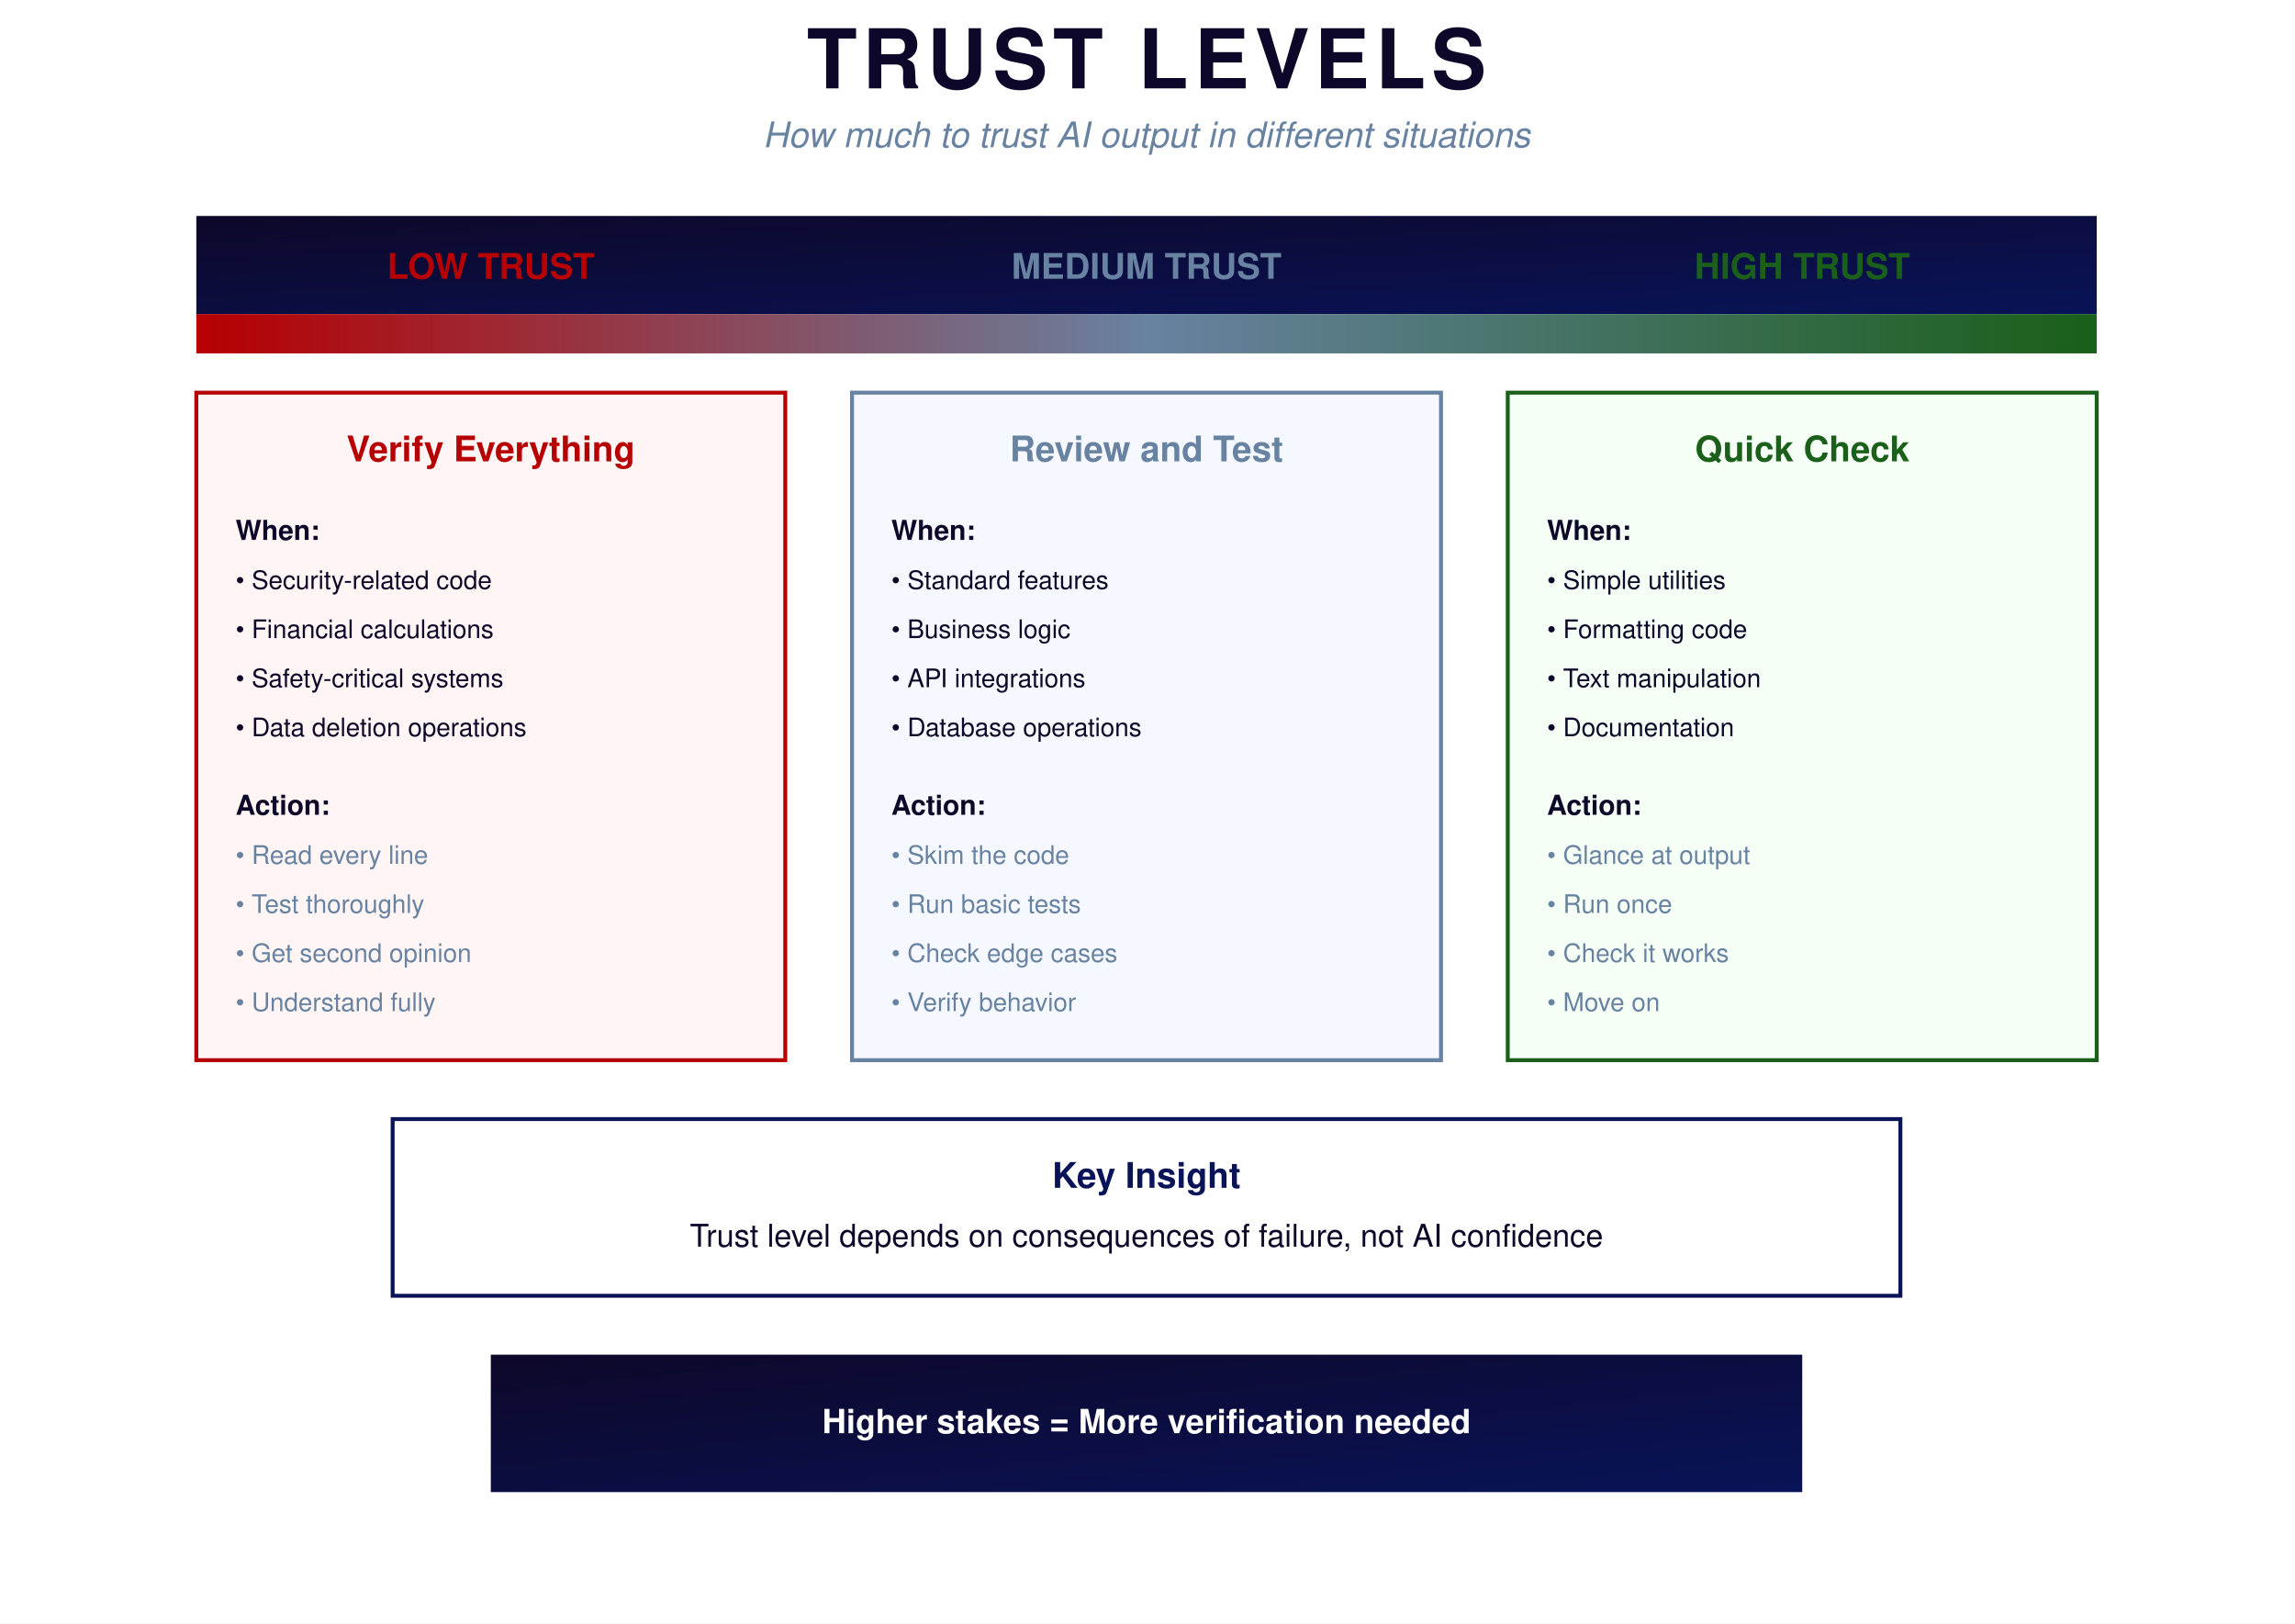
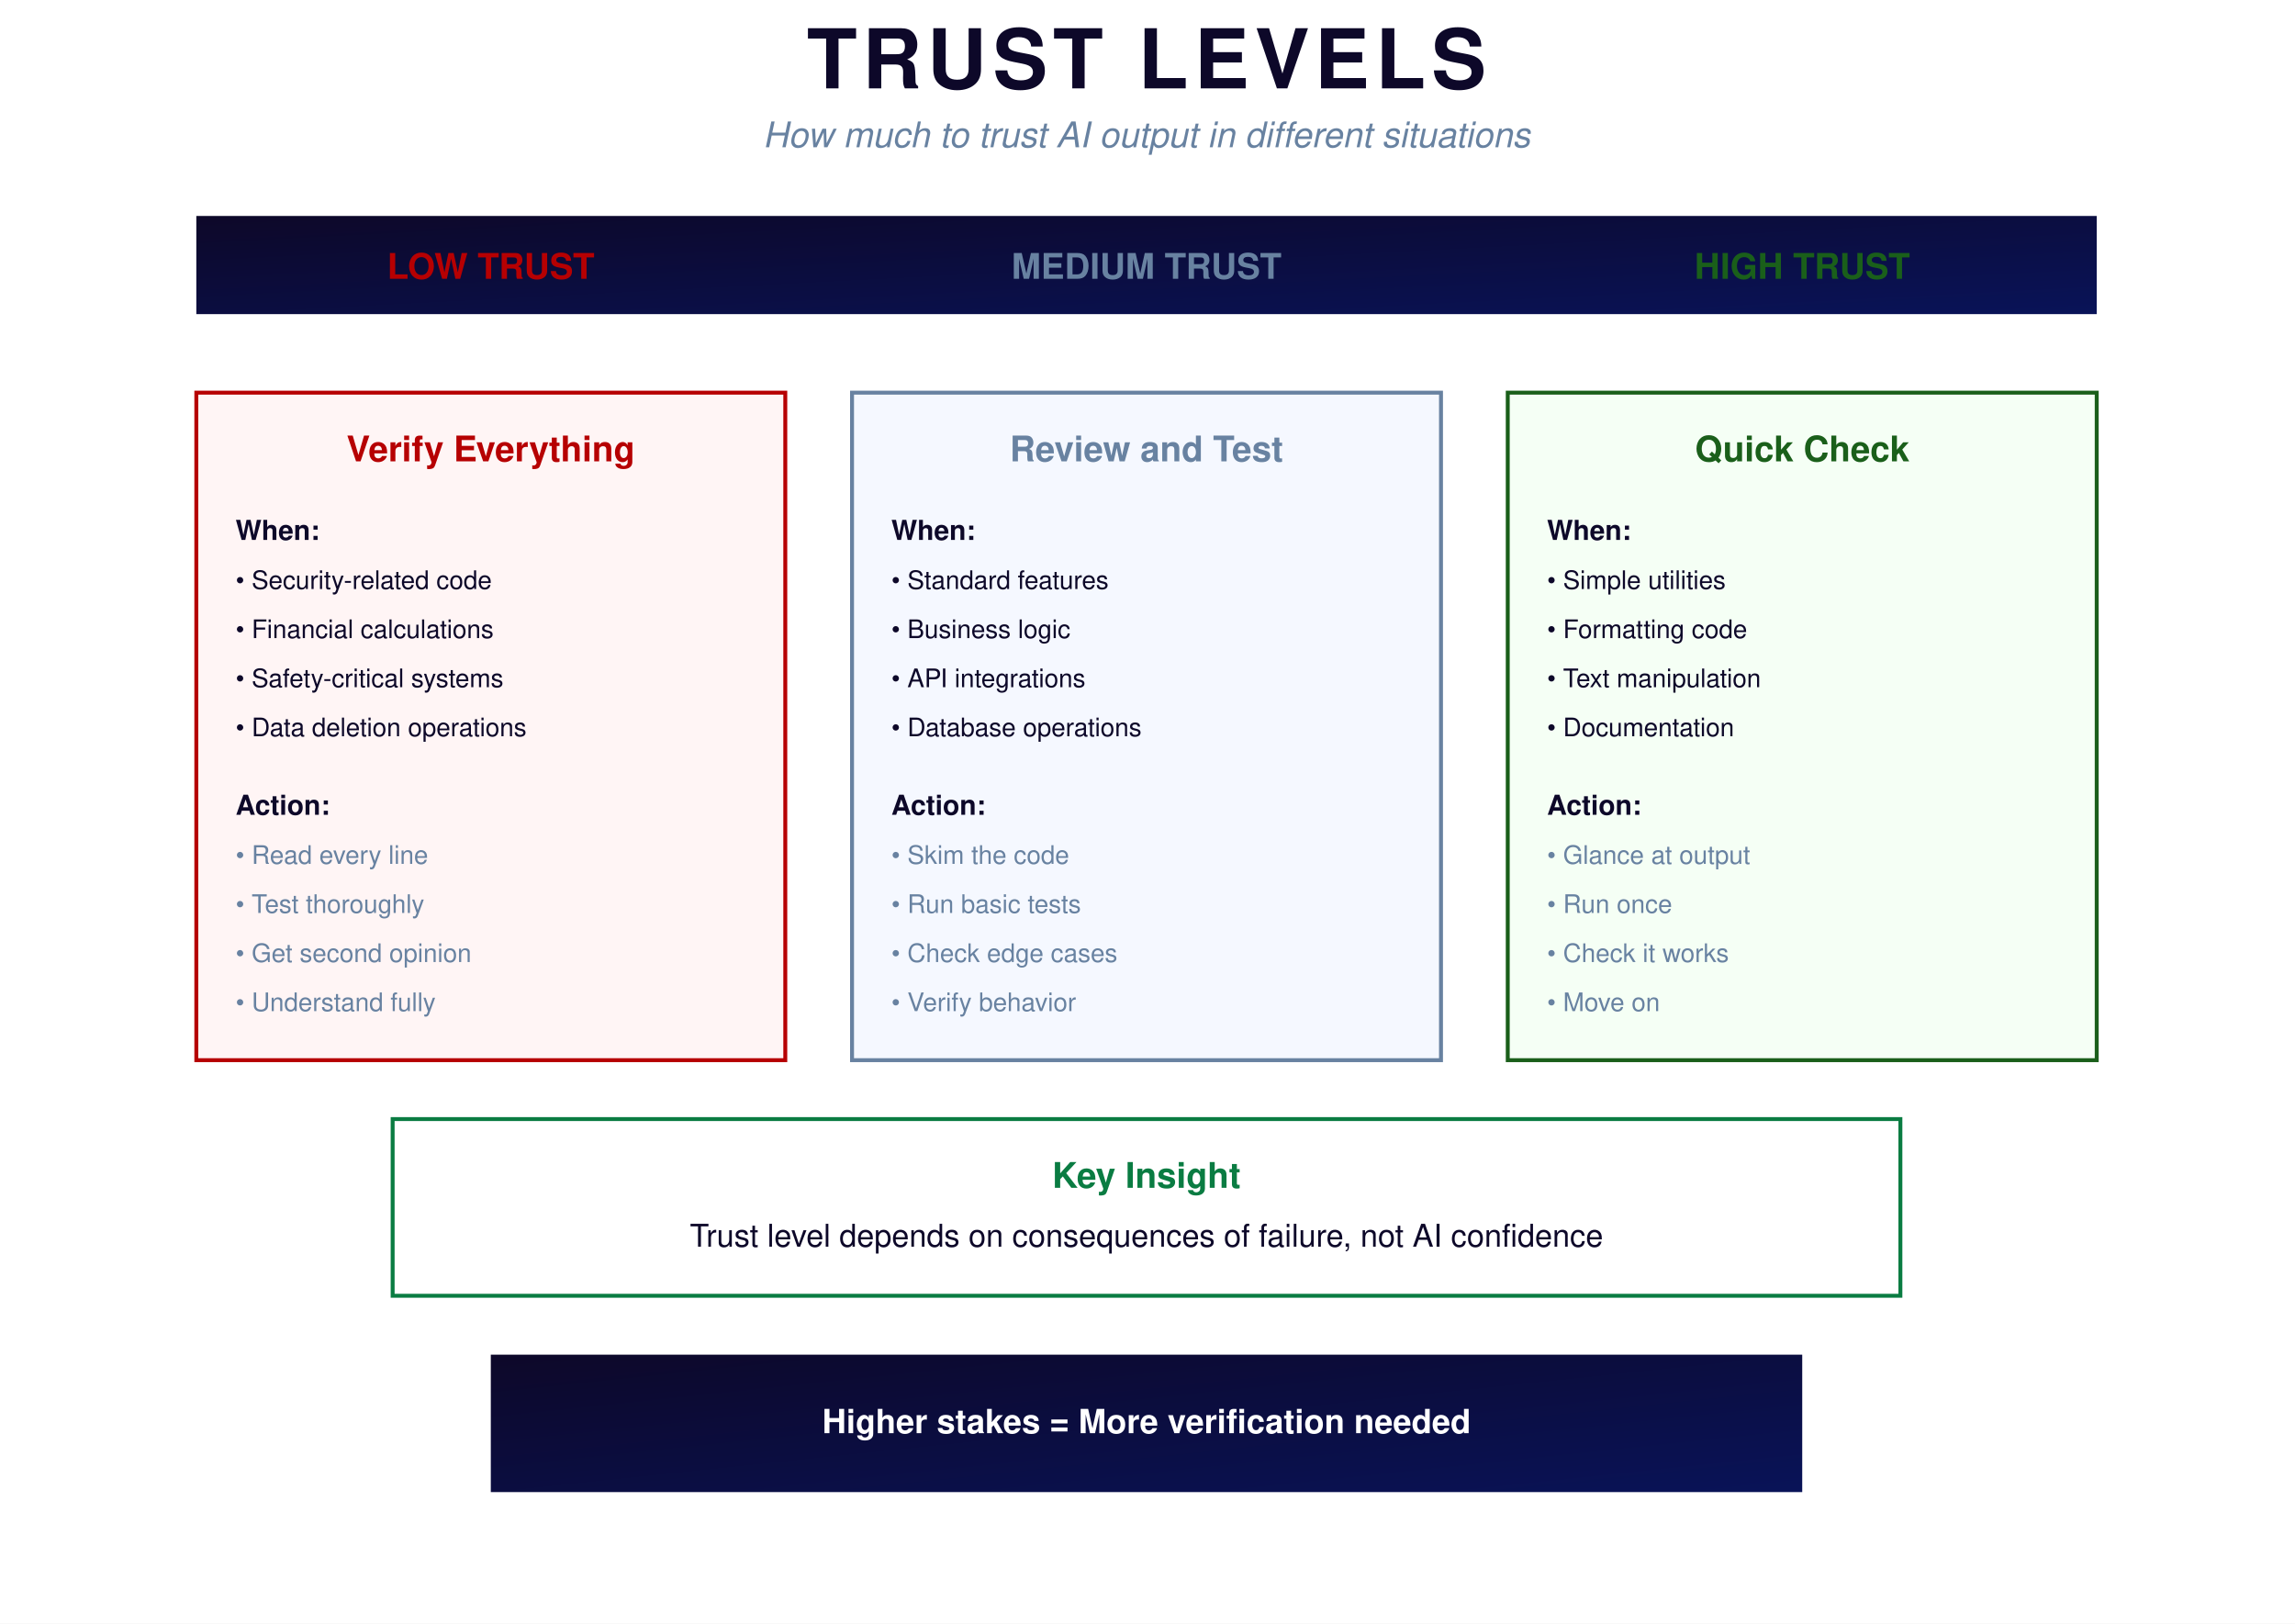
<svg xmlns="http://www.w3.org/2000/svg" viewBox="0 0 1169 827" width="1169" height="827">
  <defs>
+     <linearGradient id="goodGreen" x1="0%" y1="0%" x2="100%" y2="100%">
+       <stop offset="0%" style="stop-color:#0a7c42" />
+       <stop offset="100%" style="stop-color:#065a2f" />
+     </linearGradient>
+     <linearGradient id="badRed" x1="0%" y1="0%" x2="100%" y2="100%">
+       <stop offset="0%" style="stop-color:#b60002" />
+       <stop offset="100%" style="stop-color:#690308" />
+     </linearGradient>
    <linearGradient id="deepBlue" x1="0%" y1="0%" x2="100%" y2="100%">
      <stop offset="0%" style="stop-color:#091358" />
      <stop offset="100%" style="stop-color:#0d0829" />
    </linearGradient>
-     <linearGradient id="brightRed" x1="0%" y1="0%" x2="100%" y2="100%">
-       <stop offset="0%" style="stop-color:#b60002" />
-       <stop offset="100%" style="stop-color:#690308" />
+     <linearGradient id="aiPurple" x1="0%" y1="0%" x2="100%" y2="100%">
+       <stop offset="0%" style="stop-color:#6b21a8" />
+       <stop offset="100%" style="stop-color:#4c1d6d" />
    </linearGradient>
    <linearGradient id="steelBlue" x1="0%" y1="0%" x2="100%" y2="100%">
      <stop offset="0%" style="stop-color:#7a94b3" />
      <stop offset="100%" style="stop-color:#6882a1" />
    </linearGradient>
    <linearGradient id="darkNavy" x1="0%" y1="0%" x2="100%" y2="100%">
      <stop offset="0%" style="stop-color:#0d0829" />
      <stop offset="100%" style="stop-color:#091358" />
-     </linearGradient>
-     <linearGradient id="greenGrad" x1="0%" y1="0%" x2="100%" y2="100%">
-       <stop offset="0%" style="stop-color:#1a5f1a" />
-       <stop offset="100%" style="stop-color:#0d3d0d" />
    </linearGradient>
  </defs>
  <rect width="1169" height="827" fill="#ffffff" />
  <text x="584" y="45" font-family="Helvetica, Arial, sans-serif" font-size="42" font-weight="bold" fill="#0d0829" text-anchor="middle" letter-spacing="3">TRUST LEVELS</text>
  <text x="584" y="75" font-family="Helvetica, Arial, sans-serif" font-size="18" fill="#6882a1" text-anchor="middle" font-style="italic">How much to trust AI output in different situations</text>
  <rect x="100" y="110" width="968" height="50" fill="url(#darkNavy)" />
  <text x="250" y="142" font-family="Helvetica, Arial, sans-serif" font-size="18" font-weight="bold" fill="#b60002" text-anchor="middle">LOW TRUST</text>
  <text x="584" y="142" font-family="Helvetica, Arial, sans-serif" font-size="18" font-weight="bold" fill="#6882a1" text-anchor="middle">MEDIUM TRUST</text>
  <text x="918" y="142" font-family="Helvetica, Arial, sans-serif" font-size="18" font-weight="bold" fill="#1a5f1a" text-anchor="middle">HIGH TRUST</text>
  <defs>
-     <linearGradient id="trustGrad" x1="0%" y1="0%" x2="100%" y2="0%">
+     <linearGradient id="goodGreen" x1="0%" y1="0%" x2="100%" y2="100%">
+       <stop offset="0%" style="stop-color:#0a7c42" />
+       <stop offset="100%" style="stop-color:#065a2f" />
+     </linearGradient>
+     <linearGradient id="badRed" x1="0%" y1="0%" x2="100%" y2="100%">
      <stop offset="0%" style="stop-color:#b60002" />
-       <stop offset="50%" style="stop-color:#6882a1" />
-       <stop offset="100%" style="stop-color:#1a5f1a" />
+       <stop offset="100%" style="stop-color:#690308" />
+     </linearGradient>
+     <linearGradient id="deepBlue" x1="0%" y1="0%" x2="100%" y2="100%">
+       <stop offset="0%" style="stop-color:#091358" />
+       <stop offset="100%" style="stop-color:#0d0829" />
+     </linearGradient>
+     <linearGradient id="aiPurple" x1="0%" y1="0%" x2="100%" y2="100%">
+       <stop offset="0%" style="stop-color:#6b21a8" />
+       <stop offset="100%" style="stop-color:#4c1d6d" />
+     </linearGradient>
+     <linearGradient id="steelBlue" x1="0%" y1="0%" x2="100%" y2="100%">
+       <stop offset="0%" style="stop-color:#7a94b3" />
+       <stop offset="100%" style="stop-color:#6882a1" />
+     </linearGradient>
+     <linearGradient id="darkNavy" x1="0%" y1="0%" x2="100%" y2="100%">
+       <stop offset="0%" style="stop-color:#0d0829" />
+       <stop offset="100%" style="stop-color:#091358" />
    </linearGradient>
  </defs>
  <rect x="100" y="160" width="968" height="20" fill="url(#trustGrad)" />
  <rect x="100" y="200" width="300" height="340" fill="#fff5f5" stroke="#b60002" stroke-width="2" />
  <text x="250" y="235" font-family="Helvetica, Arial, sans-serif" font-size="18" font-weight="bold" fill="#b60002" text-anchor="middle">Verify Everything</text>
  <text x="120" y="275" font-family="Helvetica, Arial, sans-serif" font-size="14" font-weight="bold" fill="#0d0829">When:</text>
  <text x="120" y="300" font-family="Helvetica, Arial, sans-serif" font-size="13" fill="#0d0829">• Security-related code</text>
  <text x="120" y="325" font-family="Helvetica, Arial, sans-serif" font-size="13" fill="#0d0829">• Financial calculations</text>
  <text x="120" y="350" font-family="Helvetica, Arial, sans-serif" font-size="13" fill="#0d0829">• Safety-critical systems</text>
  <text x="120" y="375" font-family="Helvetica, Arial, sans-serif" font-size="13" fill="#0d0829">• Data deletion operations</text>
  <text x="120" y="415" font-family="Helvetica, Arial, sans-serif" font-size="14" font-weight="bold" fill="#0d0829">Action:</text>
  <text x="120" y="440" font-family="Helvetica, Arial, sans-serif" font-size="13" fill="#6882a1">• Read every line</text>
  <text x="120" y="465" font-family="Helvetica, Arial, sans-serif" font-size="13" fill="#6882a1">• Test thoroughly</text>
  <text x="120" y="490" font-family="Helvetica, Arial, sans-serif" font-size="13" fill="#6882a1">• Get second opinion</text>
  <text x="120" y="515" font-family="Helvetica, Arial, sans-serif" font-size="13" fill="#6882a1">• Understand fully</text>
  <rect x="434" y="200" width="300" height="340" fill="#f5f8ff" stroke="#6882a1" stroke-width="2" />
  <text x="584" y="235" font-family="Helvetica, Arial, sans-serif" font-size="18" font-weight="bold" fill="#6882a1" text-anchor="middle">Review and Test</text>
  <text x="454" y="275" font-family="Helvetica, Arial, sans-serif" font-size="14" font-weight="bold" fill="#0d0829">When:</text>
  <text x="454" y="300" font-family="Helvetica, Arial, sans-serif" font-size="13" fill="#0d0829">• Standard features</text>
  <text x="454" y="325" font-family="Helvetica, Arial, sans-serif" font-size="13" fill="#0d0829">• Business logic</text>
  <text x="454" y="350" font-family="Helvetica, Arial, sans-serif" font-size="13" fill="#0d0829">• API integrations</text>
  <text x="454" y="375" font-family="Helvetica, Arial, sans-serif" font-size="13" fill="#0d0829">• Database operations</text>
  <text x="454" y="415" font-family="Helvetica, Arial, sans-serif" font-size="14" font-weight="bold" fill="#0d0829">Action:</text>
  <text x="454" y="440" font-family="Helvetica, Arial, sans-serif" font-size="13" fill="#6882a1">• Skim the code</text>
  <text x="454" y="465" font-family="Helvetica, Arial, sans-serif" font-size="13" fill="#6882a1">• Run basic tests</text>
  <text x="454" y="490" font-family="Helvetica, Arial, sans-serif" font-size="13" fill="#6882a1">• Check edge cases</text>
  <text x="454" y="515" font-family="Helvetica, Arial, sans-serif" font-size="13" fill="#6882a1">• Verify behavior</text>
  <rect x="768" y="200" width="300" height="340" fill="#f5fff5" stroke="#1a5f1a" stroke-width="2" />
  <text x="918" y="235" font-family="Helvetica, Arial, sans-serif" font-size="18" font-weight="bold" fill="#1a5f1a" text-anchor="middle">Quick Check</text>
  <text x="788" y="275" font-family="Helvetica, Arial, sans-serif" font-size="14" font-weight="bold" fill="#0d0829">When:</text>
  <text x="788" y="300" font-family="Helvetica, Arial, sans-serif" font-size="13" fill="#0d0829">• Simple utilities</text>
  <text x="788" y="325" font-family="Helvetica, Arial, sans-serif" font-size="13" fill="#0d0829">• Formatting code</text>
  <text x="788" y="350" font-family="Helvetica, Arial, sans-serif" font-size="13" fill="#0d0829">• Text manipulation</text>
  <text x="788" y="375" font-family="Helvetica, Arial, sans-serif" font-size="13" fill="#0d0829">• Documentation</text>
  <text x="788" y="415" font-family="Helvetica, Arial, sans-serif" font-size="14" font-weight="bold" fill="#0d0829">Action:</text>
  <text x="788" y="440" font-family="Helvetica, Arial, sans-serif" font-size="13" fill="#6882a1">• Glance at output</text>
  <text x="788" y="465" font-family="Helvetica, Arial, sans-serif" font-size="13" fill="#6882a1">• Run once</text>
  <text x="788" y="490" font-family="Helvetica, Arial, sans-serif" font-size="13" fill="#6882a1">• Check it works</text>
  <text x="788" y="515" font-family="Helvetica, Arial, sans-serif" font-size="13" fill="#6882a1">• Move on</text>
-   <rect x="200" y="570" width="768" height="90" fill="#ffffff" stroke="#091358" stroke-width="2" />
-   <text x="584" y="605" font-family="Helvetica, Arial, sans-serif" font-size="18" font-weight="bold" fill="#091358" text-anchor="middle">Key Insight</text>
+   <rect x="200" y="570" width="768" height="90" fill="#ffffff" stroke="#0a7c42" stroke-width="2" />
+   <text x="584" y="605" font-family="Helvetica, Arial, sans-serif" font-size="18" font-weight="bold" fill="#0a7c42" text-anchor="middle">Key Insight</text>
  <text x="584" y="635" font-family="Helvetica, Arial, sans-serif" font-size="16" fill="#0d0829" text-anchor="middle">Trust level depends on consequences of failure, not AI confidence</text>
  <rect x="250" y="690" width="668" height="70" fill="url(#darkNavy)" />
  <text x="584" y="730" font-family="Helvetica, Arial, sans-serif" font-size="17" font-weight="bold" fill="#ffffff" text-anchor="middle">Higher stakes = More verification needed</text>
</svg>
